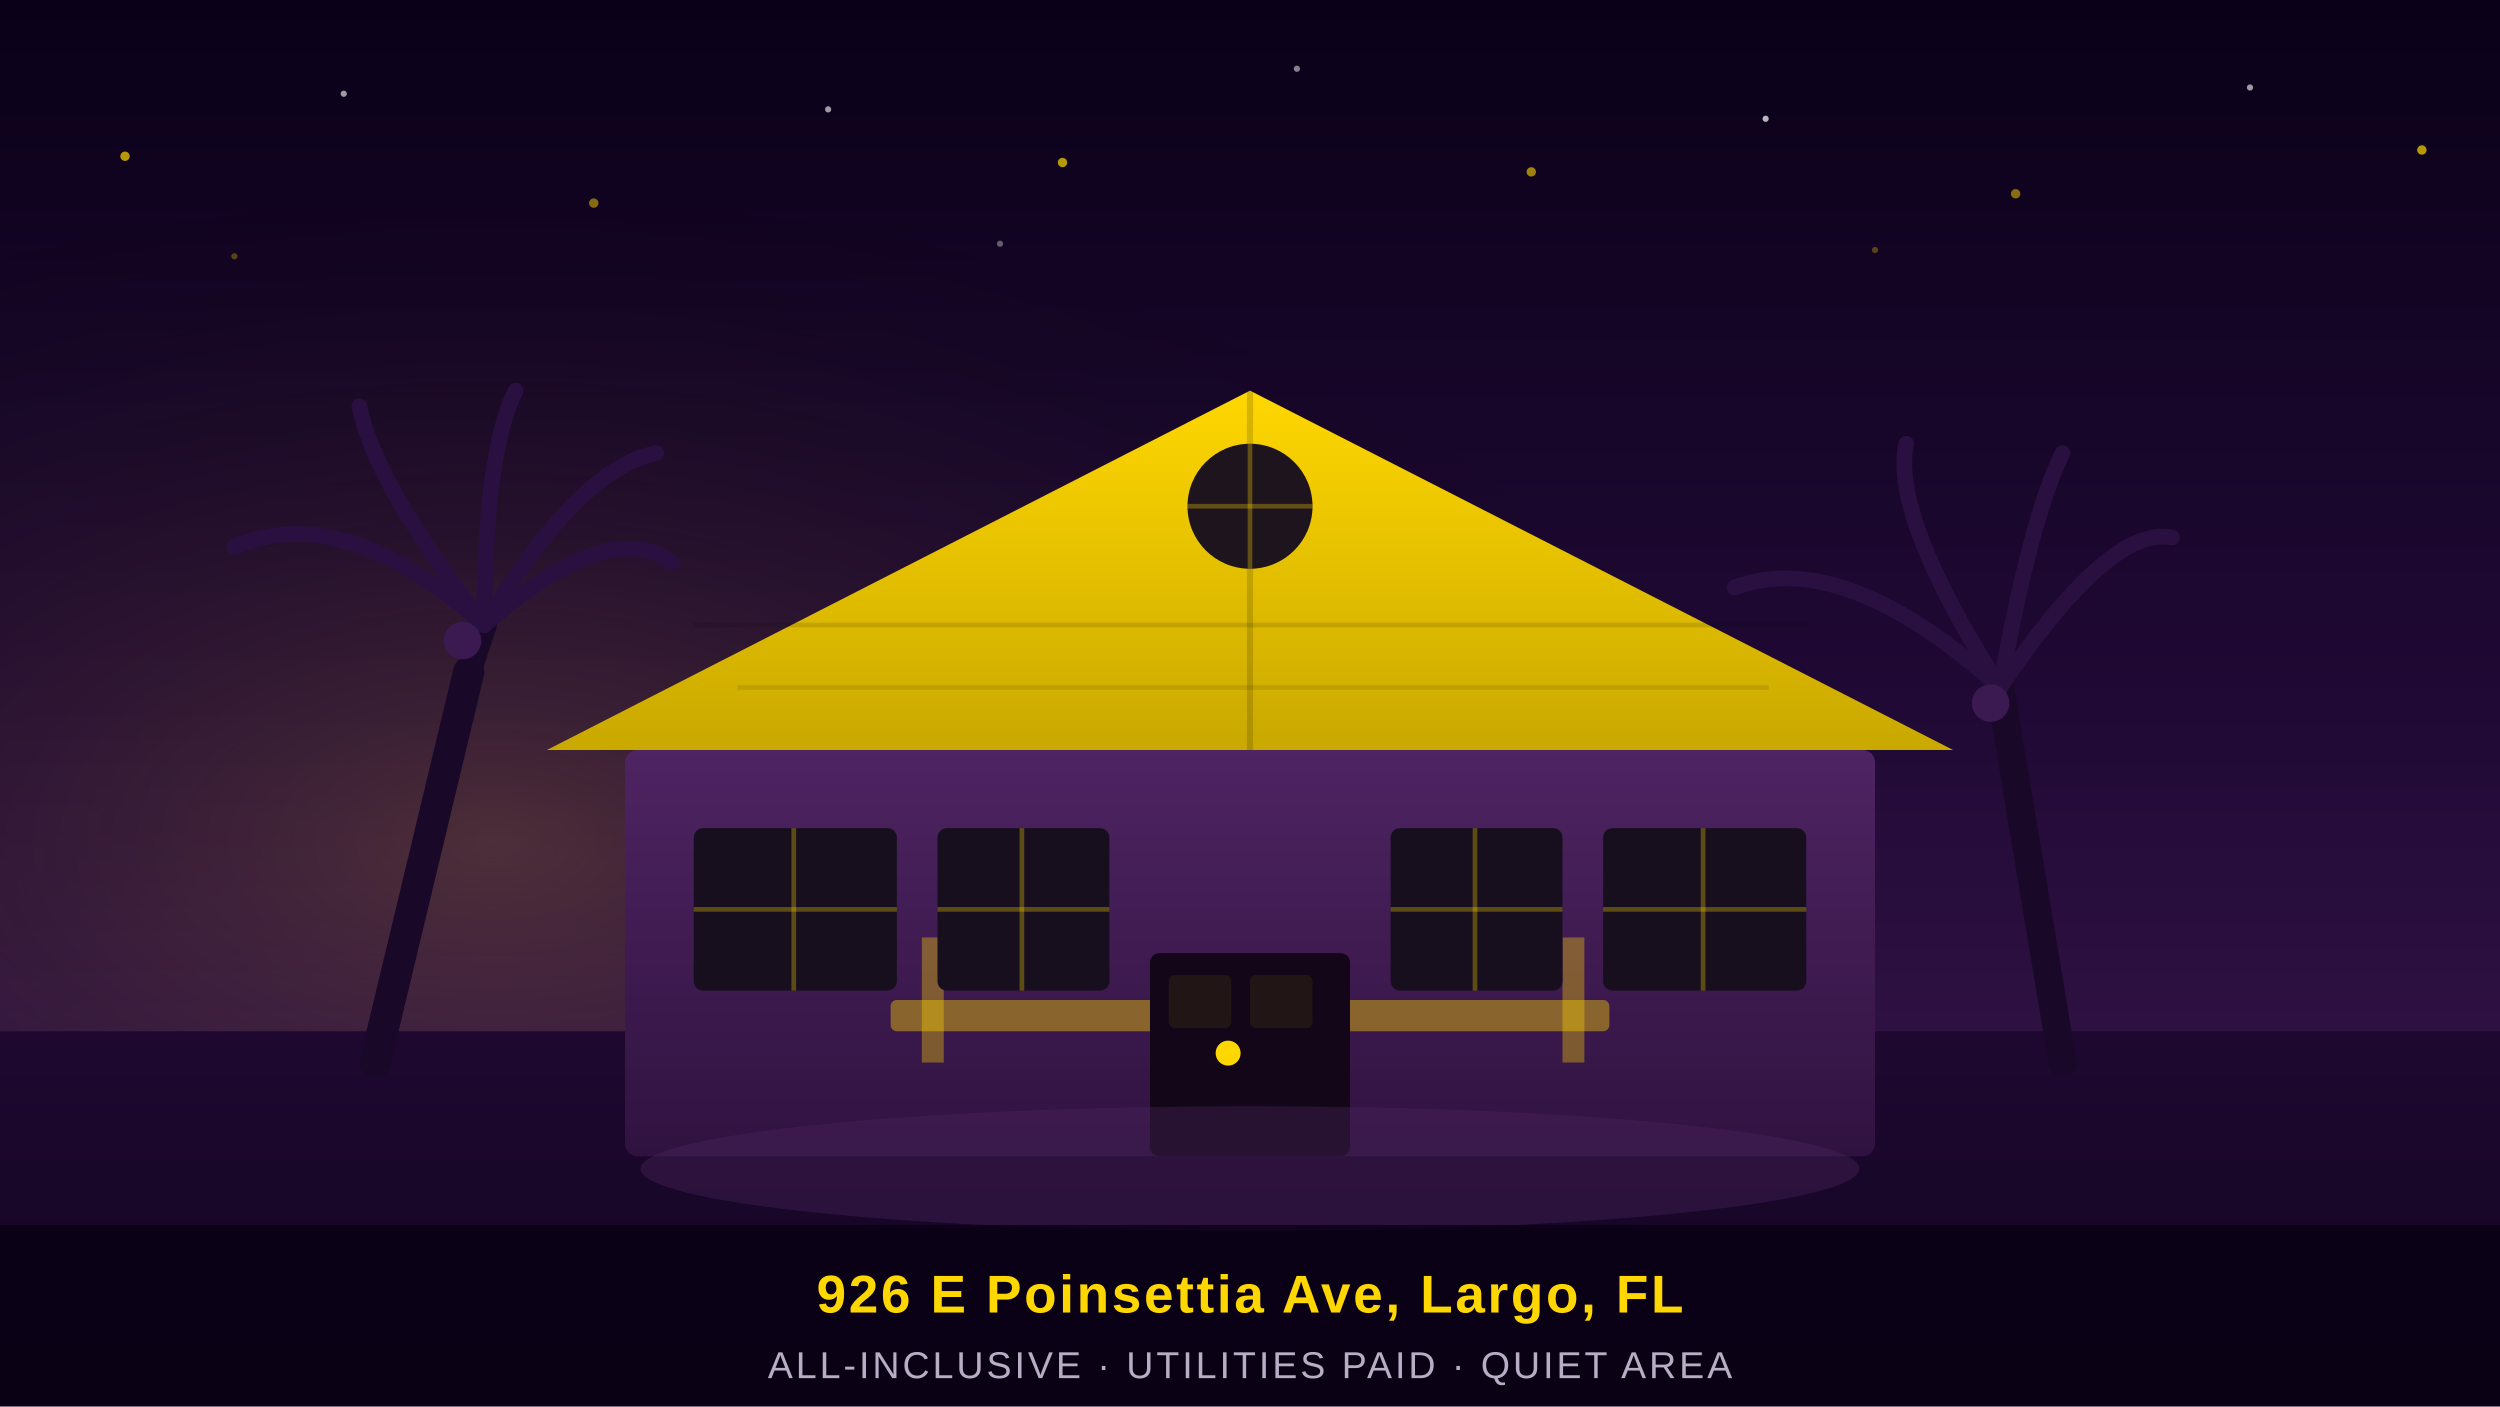
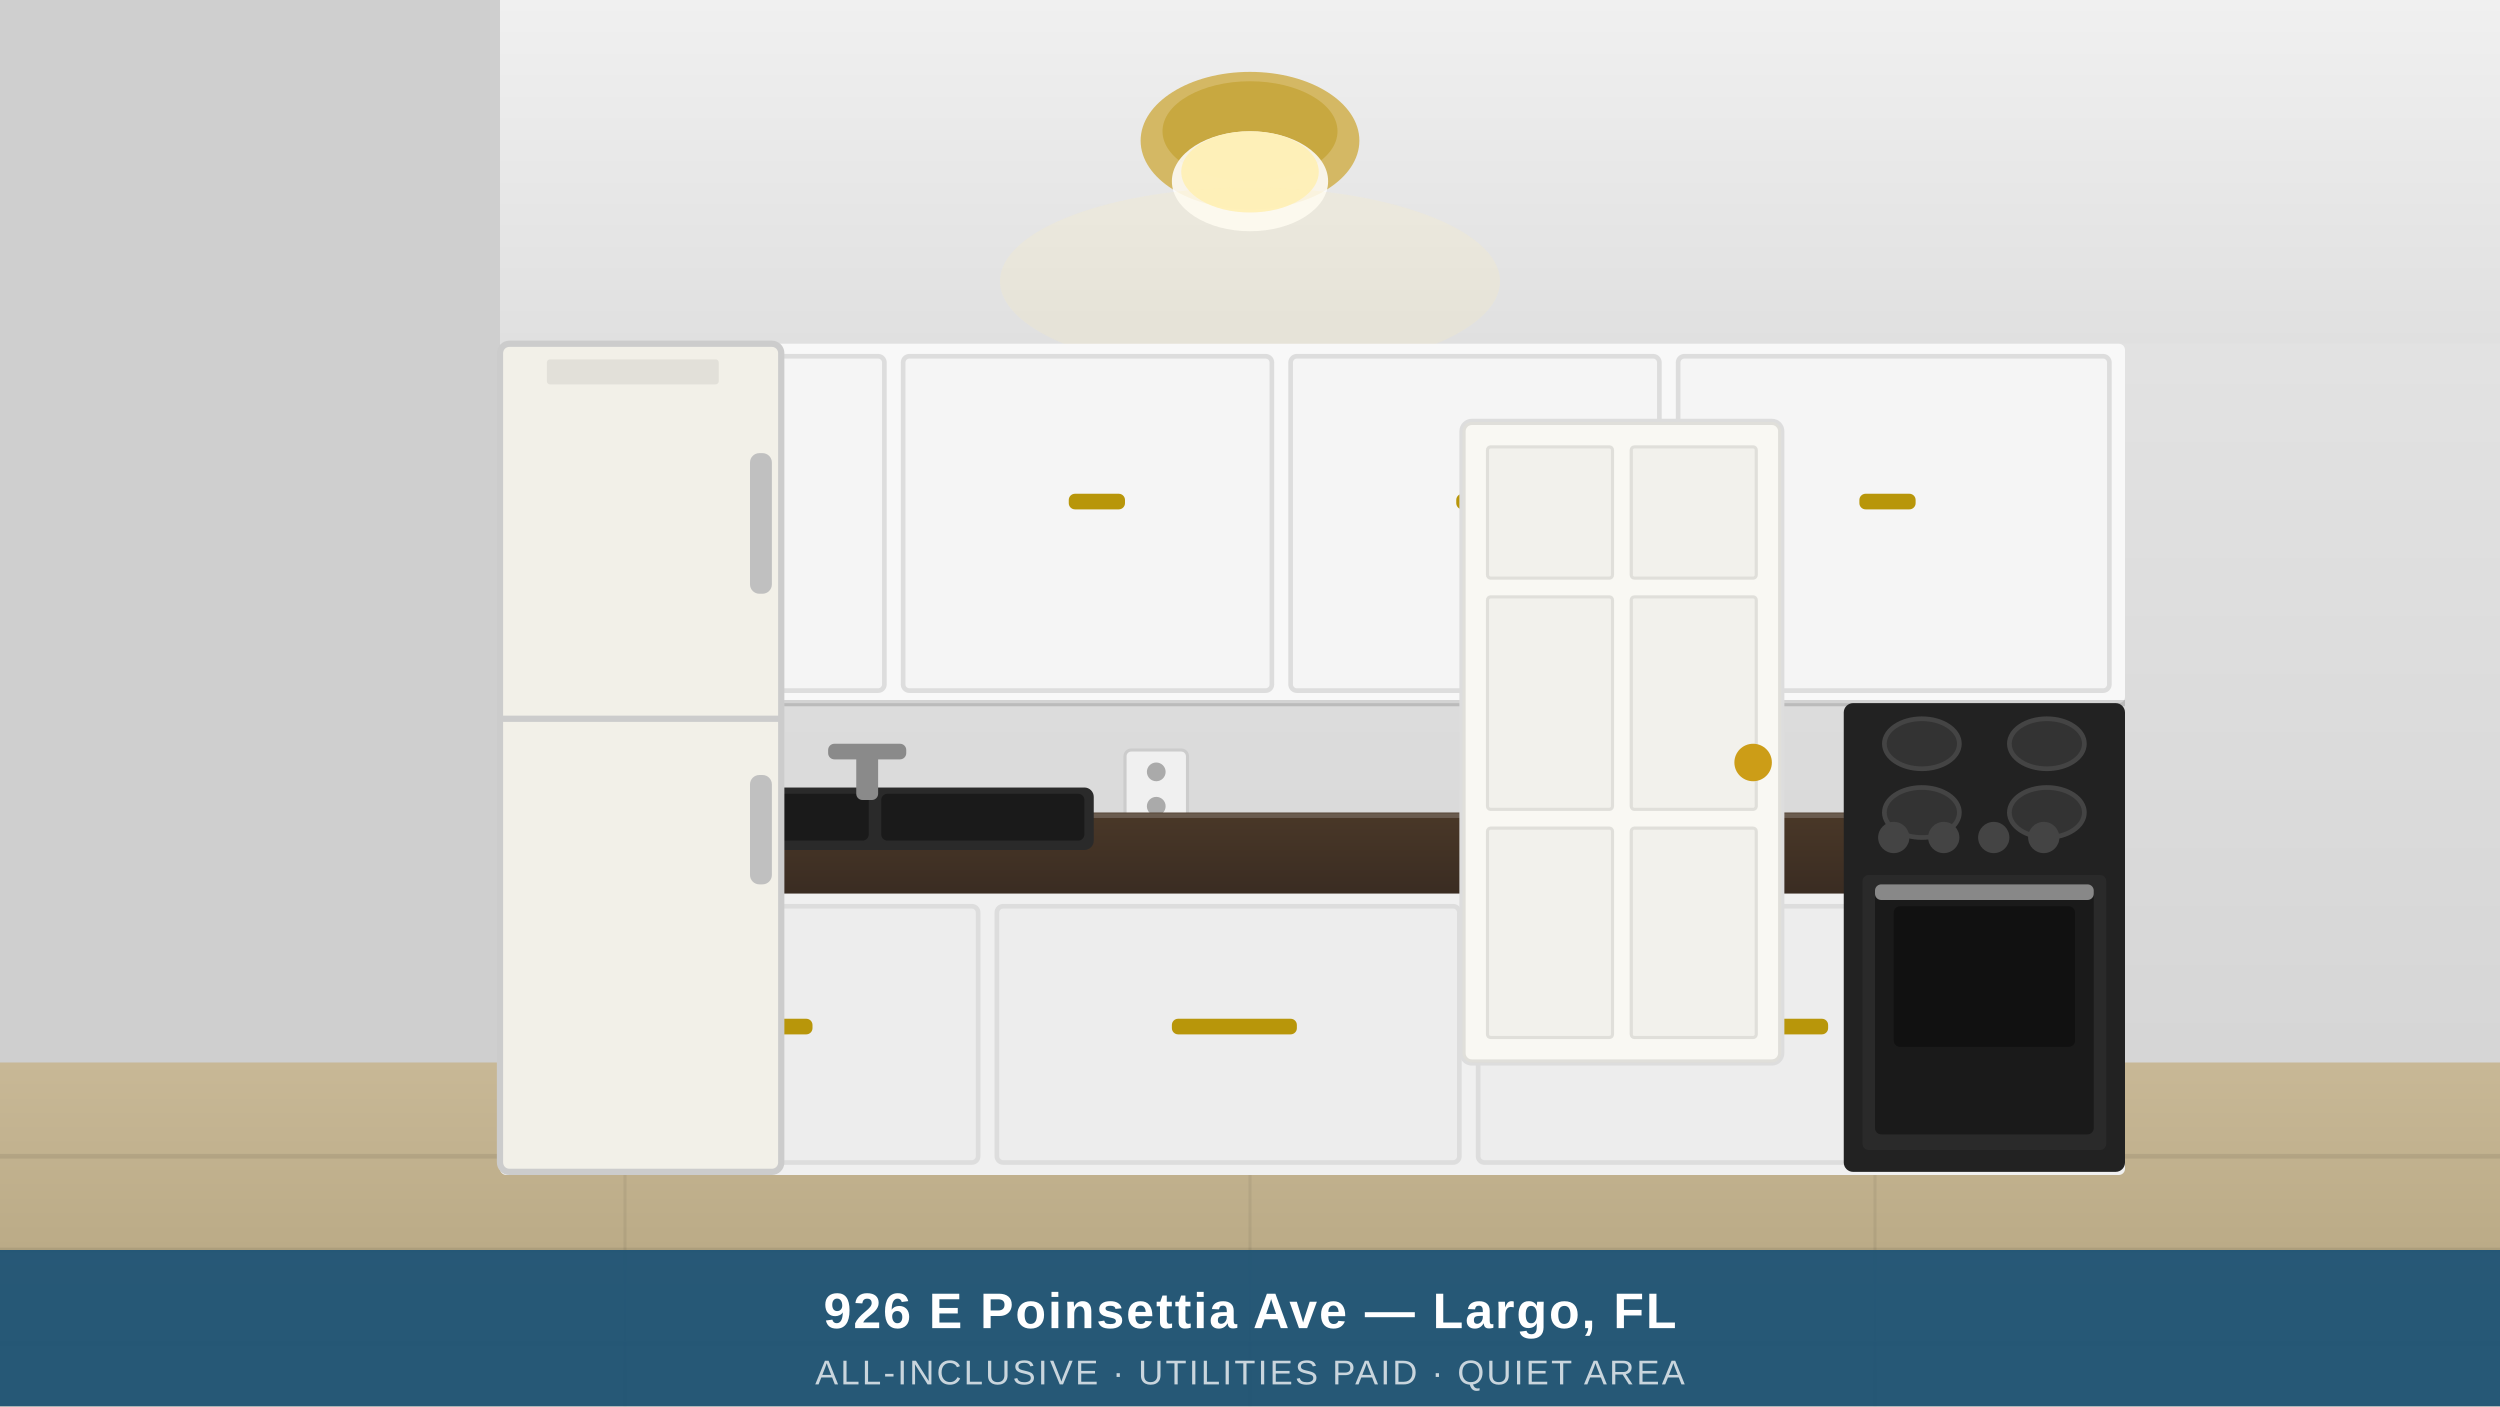
<svg xmlns="http://www.w3.org/2000/svg" viewBox="0 0 800 450">
  <defs>
-     <linearGradient id="sky3" x1="0" y1="0" x2="0" y2="1">
-       <stop offset="0%" stop-color="#0a0118" />
-       <stop offset="50%" stop-color="#200935" />
-       <stop offset="100%" stop-color="#3d1a50" />
+     <linearGradient id="wall" x1="0" y1="0" x2="0" y2="1">
+       <stop offset="0%" stop-color="#E8E8E8" />
+       <stop offset="100%" stop-color="#D0D0D0" />
    </linearGradient>
-     <linearGradient id="house3" x1="0" y1="0" x2="0" y2="1">
-       <stop offset="0%" stop-color="#4e2462" />
-       <stop offset="100%" stop-color="#301240" />
+     <linearGradient id="ceiling" x1="0" y1="0" x2="0" y2="1">
+       <stop offset="0%" stop-color="#F0F0F0" />
+       <stop offset="100%" stop-color="#E0E0E0" />
    </linearGradient>
-     <linearGradient id="roof3" x1="0" y1="0" x2="0" y2="1">
-       <stop offset="0%" stop-color="#ffd700" />
-       <stop offset="100%" stop-color="#c9a800" />
+     <linearGradient id="counter" x1="0" y1="0" x2="0" y2="1">
+       <stop offset="0%" stop-color="#4A3828" />
+       <stop offset="100%" stop-color="#3A2C22" />
    </linearGradient>
-     <linearGradient id="ground3" x1="0" y1="0" x2="0" y2="1">
-       <stop offset="0%" stop-color="#1e0830" />
-       <stop offset="100%" stop-color="#110520" />
+     <linearGradient id="floor" x1="0" y1="0" x2="0" y2="1">
+       <stop offset="0%" stop-color="#C8B896" />
+       <stop offset="100%" stop-color="#B0A07A" />
    </linearGradient>
  </defs>
-   <rect width="800" height="450" fill="url(#sky3)" />
-   <circle cx="40" cy="50" r="1.5" fill="#ffd700" opacity="0.7" />
-   <circle cx="110" cy="30" r="1" fill="white" opacity="0.6" />
-   <circle cx="190" cy="65" r="1.5" fill="#ffd700" opacity="0.5" />
-   <circle cx="265" cy="35" r="1" fill="white" opacity="0.6" />
-   <circle cx="340" cy="52" r="1.5" fill="#ffd700" opacity="0.7" />
-   <circle cx="415" cy="22" r="1" fill="white" opacity="0.5" />
-   <circle cx="490" cy="55" r="1.5" fill="#ffd700" opacity="0.6" />
-   <circle cx="565" cy="38" r="1" fill="white" opacity="0.7" />
-   <circle cx="645" cy="62" r="1.5" fill="#ffd700" opacity="0.5" />
-   <circle cx="720" cy="28" r="1" fill="white" opacity="0.6" />
-   <circle cx="775" cy="48" r="1.5" fill="#ffd700" opacity="0.7" />
-   <circle cx="75" cy="82" r="1" fill="#ffd700" opacity="0.3" />
-   <circle cx="320" cy="78" r="1" fill="white" opacity="0.35" />
-   <circle cx="600" cy="80" r="1" fill="#ffd700" opacity="0.3" />
-   <radialGradient id="sunGlow3" cx="0.2" cy="0.6" r="0.5">
-     <stop offset="0%" stop-color="rgba(255,200,50,0.18)" />
-     <stop offset="100%" stop-color="transparent" />
-   </radialGradient>
-   <rect width="800" height="450" fill="url(#sunGlow3)" />
-   <rect x="0" y="330" width="800" height="120" fill="url(#ground3)" />
-   <line x1="120" y1="340" x2="150" y2="215" stroke="#1a0829" stroke-width="10" stroke-linecap="round" />
-   <line x1="150" y1="215" x2="155" y2="200" stroke="#1a0829" stroke-width="8" stroke-linecap="round" />
-   <path d="M155 200 Q110 160 75 175" stroke="#2a1040" stroke-width="5" fill="none" stroke-linecap="round" />
-   <path d="M155 200 Q120 155 115 130" stroke="#2a1040" stroke-width="5" fill="none" stroke-linecap="round" />
-   <path d="M155 200 Q155 145 165 125" stroke="#2a1040" stroke-width="5" fill="none" stroke-linecap="round" />
-   <path d="M155 200 Q185 150 210 145" stroke="#2a1040" stroke-width="5" fill="none" stroke-linecap="round" />
-   <path d="M155 200 Q195 165 215 180" stroke="#2a1040" stroke-width="5" fill="none" stroke-linecap="round" />
-   <circle cx="148" cy="205" r="6" fill="#3a1a50" />
-   <line x1="660" y1="340" x2="640" y2="220" stroke="#1a0829" stroke-width="9" stroke-linecap="round" />
-   <path d="M640 220 Q590 175 555 188" stroke="#2a1040" stroke-width="5" fill="none" stroke-linecap="round" />
-   <path d="M640 220 Q605 165 610 142" stroke="#2a1040" stroke-width="5" fill="none" stroke-linecap="round" />
-   <path d="M640 220 Q650 165 660 145" stroke="#2a1040" stroke-width="5" fill="none" stroke-linecap="round" />
-   <path d="M640 220 Q675 168 695 172" stroke="#2a1040" stroke-width="5" fill="none" stroke-linecap="round" />
-   <circle cx="637" cy="225" r="6" fill="#3a1a50" />
-   <rect x="200" y="240" width="400" height="130" fill="url(#house3)" rx="4" />
-   <rect x="440" y="168" width="25" height="72" fill="#3d1a50" />
-   <rect x="434" y="163" width="37" height="10" fill="#ffd700" />
-   <polygon points="175,240 400,125 625,240" fill="url(#roof3)" />
-   <line x1="400" y1="125" x2="400" y2="240" stroke="rgba(0,0,0,0.15)" stroke-width="2" />
-   <line x1="222" y1="200" x2="579" y2="200" stroke="rgba(0,0,0,0.12)" stroke-width="1.5" />
-   <line x1="236" y1="220" x2="566" y2="220" stroke="rgba(0,0,0,0.1)" stroke-width="1.5" />
-   <rect x="285" y="320" width="230" height="10" fill="#ffd700" opacity="0.4" rx="2" />
-   <rect x="295" y="300" width="7" height="40" fill="#ffd700" opacity="0.35" />
-   <rect x="500" y="300" width="7" height="40" fill="#ffd700" opacity="0.35" />
-   <rect x="368" y="305" width="64" height="65" fill="#120618" rx="3" />
-   <circle cx="393" cy="337" r="4" fill="#ffd700" />
-   <rect x="374" y="312" width="20" height="17" fill="rgba(255,215,0,0.07)" rx="2" />
-   <rect x="400" y="312" width="20" height="17" fill="rgba(255,215,0,0.07)" rx="2" />
-   <rect x="222" y="265" width="65" height="52" fill="#0d0520" rx="3" />
-   <line x1="254" y1="265" x2="254" y2="317" stroke="rgba(255,215,0,0.3)" stroke-width="1.5" />
-   <line x1="222" y1="291" x2="287" y2="291" stroke="rgba(255,215,0,0.3)" stroke-width="1.5" />
-   <rect x="222" y="265" width="65" height="52" fill="rgba(255,215,0,0.05)" rx="3" />
-   <rect x="300" y="265" width="55" height="52" fill="#0d0520" rx="3" />
-   <line x1="327" y1="265" x2="327" y2="317" stroke="rgba(255,215,0,0.3)" stroke-width="1.5" />
-   <line x1="300" y1="291" x2="355" y2="291" stroke="rgba(255,215,0,0.3)" stroke-width="1.5" />
-   <rect x="300" y="265" width="55" height="52" fill="rgba(255,215,0,0.05)" rx="3" />
-   <rect x="445" y="265" width="55" height="52" fill="#0d0520" rx="3" />
-   <line x1="472" y1="265" x2="472" y2="317" stroke="rgba(255,215,0,0.3)" stroke-width="1.5" />
-   <line x1="445" y1="291" x2="500" y2="291" stroke="rgba(255,215,0,0.3)" stroke-width="1.5" />
-   <rect x="445" y="265" width="55" height="52" fill="rgba(255,215,0,0.05)" rx="3" />
-   <rect x="513" y="265" width="65" height="52" fill="#0d0520" rx="3" />
-   <line x1="545" y1="265" x2="545" y2="317" stroke="rgba(255,215,0,0.3)" stroke-width="1.5" />
-   <line x1="513" y1="291" x2="578" y2="291" stroke="rgba(255,215,0,0.3)" stroke-width="1.5" />
-   <rect x="513" y="265" width="65" height="52" fill="rgba(255,215,0,0.05)" rx="3" />
-   <circle cx="400" cy="162" r="20" fill="#0d0520" />
-   <line x1="400" y1="142" x2="400" y2="182" stroke="rgba(255,215,0,0.3)" stroke-width="1.5" />
-   <line x1="380" y1="162" x2="420" y2="162" stroke="rgba(255,215,0,0.3)" stroke-width="1.5" />
-   <circle cx="400" cy="162" r="20" fill="rgba(255,215,0,0.07)" />
-   <ellipse cx="400" cy="374" rx="195" ry="20" fill="rgba(74,35,90,0.4)" />
-   <rect x="0" y="392" width="800" height="58" fill="rgba(8,0,18,0.78)" />
-   <text x="400" y="420" font-family="'Arial Black', Arial, sans-serif" font-size="17" font-weight="900" fill="#ffd700" text-anchor="middle" letter-spacing="0.05em">926 E Poinsettia Ave, Largo, FL</text>
-   <text x="400" y="441" font-family="Arial, sans-serif" font-size="12" fill="rgba(240,230,255,0.75)" text-anchor="middle" letter-spacing="0.08em">ALL-INCLUSIVE · UTILITIES PAID · QUIET AREA</text>
+   <rect width="800" height="450" fill="url(#wall)" />
+   <rect x="0" y="0" width="800" height="110" fill="url(#ceiling)" />
+   <polygon points="0,0 160,0 160,450 0,450" fill="#DCDCDC" />
+   <polygon points="0,0 160,0 160,450 0,450" fill="rgba(0,0,0,0.06)" />
+   <rect x="0" y="340" width="800" height="110" fill="url(#floor)" />
+   <line x1="0" y1="370" x2="800" y2="370" stroke="rgba(0,0,0,0.08)" stroke-width="1.5" />
+   <line x1="0" y1="400" x2="800" y2="400" stroke="rgba(0,0,0,0.08)" stroke-width="1.5" />
+   <line x1="0" y1="430" x2="800" y2="430" stroke="rgba(0,0,0,0.08)" stroke-width="1.5" />
+   <line x1="200" y1="340" x2="200" y2="450" stroke="rgba(0,0,0,0.06)" stroke-width="1" />
+   <line x1="400" y1="340" x2="400" y2="450" stroke="rgba(0,0,0,0.06)" stroke-width="1" />
+   <line x1="600" y1="340" x2="600" y2="450" stroke="rgba(0,0,0,0.06)" stroke-width="1" />
+   <ellipse cx="400" cy="45" rx="35" ry="22" fill="#D4B864" />
+   <ellipse cx="400" cy="42" rx="28" ry="16" fill="#C8A840" />
+   <ellipse cx="400" cy="58" rx="25" ry="16" fill="rgba(255,255,255,0.85)" />
+   <ellipse cx="400" cy="55" rx="22" ry="13" fill="rgba(255,240,180,0.90)" />
+   <ellipse cx="400" cy="90" rx="80" ry="30" fill="rgba(255,240,180,0.18)" />
+   <rect x="160" y="110" width="520" height="115" fill="#F8F8F8" rx="2" />
+   <rect x="165" y="114" width="118" height="107" fill="#F5F5F5" rx="2" stroke="#DDDDDD" stroke-width="1.5" />
+   <rect x="289" y="114" width="118" height="107" fill="#F5F5F5" rx="2" stroke="#DDDDDD" stroke-width="1.5" />
+   <rect x="413" y="114" width="118" height="107" fill="#F5F5F5" rx="2" stroke="#DDDDDD" stroke-width="1.5" />
+   <rect x="537" y="114" width="138" height="107" fill="#F5F5F5" rx="2" stroke="#DDDDDD" stroke-width="1.5" />
+   <rect x="218" y="158" width="18" height="5" fill="#B8960A" rx="2" />
+   <rect x="342" y="158" width="18" height="5" fill="#B8960A" rx="2" />
+   <rect x="466" y="158" width="18" height="5" fill="#B8960A" rx="2" />
+   <rect x="595" y="158" width="18" height="5" fill="#B8960A" rx="2" />
+   <line x1="160" y1="225" x2="680" y2="225" stroke="rgba(0,0,0,0.15)" stroke-width="2" />
+   <rect x="360" y="240" width="20" height="28" fill="#F0F0F0" rx="2" stroke="#CCC" stroke-width="1" />
+   <circle cx="370" cy="247" r="3" fill="#AAA" />
+   <circle cx="370" cy="258" r="3" fill="#AAA" />
+   <rect x="160" y="260" width="520" height="26" fill="url(#counter)" rx="2" />
+   <line x1="160" y1="261" x2="680" y2="261" stroke="rgba(255,255,255,0.18)" stroke-width="1.5" />
+   <rect x="160" y="286" width="520" height="90" fill="#F0F0F0" rx="2" />
+   <rect x="165" y="290" width="148" height="82" fill="#EDEDED" rx="2" stroke="#DDDDDD" stroke-width="1.5" />
+   <rect x="319" y="290" width="148" height="82" fill="#EDEDED" rx="2" stroke="#DDDDDD" stroke-width="1.5" />
+   <rect x="473" y="290" width="202" height="82" fill="#EDEDED" rx="2" stroke="#DDDDDD" stroke-width="1.5" />
+   <rect x="220" y="326" width="40" height="5" fill="#B8960A" rx="2" />
+   <rect x="375" y="326" width="40" height="5" fill="#B8960A" rx="2" />
+   <rect x="545" y="326" width="40" height="5" fill="#B8960A" rx="2" />
+   <rect x="215" y="252" width="135" height="20" fill="#2A2A2A" rx="3" />
+   <rect x="218" y="254" width="60" height="15" fill="#1A1A1A" rx="2" />
+   <rect x="282" y="254" width="65" height="15" fill="#1A1A1A" rx="2" />
+   <rect x="274" y="240" width="7" height="16" fill="#8A8A8A" rx="2" />
+   <rect x="265" y="238" width="25" height="5" fill="#8A8A8A" rx="2" />
+   <rect x="160" y="110" width="90" height="265" fill="#F2F0E8" rx="3" />
+   <line x1="160" y1="230" x2="250" y2="230" stroke="#CCCCCC" stroke-width="2" />
+   <rect x="240" y="145" width="7" height="45" fill="#C0C0C0" rx="3" />
+   <rect x="240" y="248" width="7" height="35" fill="#C0C0C0" rx="3" />
+   <rect x="175" y="115" width="55" height="8" fill="rgba(0,0,0,0.07)" rx="1" />
+   <rect x="160" y="110" width="90" height="265" fill="none" stroke="#CCCCCC" stroke-width="2" rx="3" />
+   <rect x="590" y="225" width="90" height="150" fill="#222222" rx="3" />
+   <ellipse cx="615" cy="238" rx="12" ry="8" fill="#333" stroke="#444" stroke-width="1.5" />
+   <ellipse cx="655" cy="238" rx="12" ry="8" fill="#333" stroke="#444" stroke-width="1.5" />
+   <ellipse cx="615" cy="260" rx="12" ry="8" fill="#333" stroke="#444" stroke-width="1.5" />
+   <ellipse cx="655" cy="260" rx="12" ry="8" fill="#333" stroke="#444" stroke-width="1.5" />
+   <rect x="596" y="280" width="78" height="88" fill="#2A2A2A" rx="2" />
+   <rect x="600" y="284" width="70" height="79" fill="#1A1A1A" rx="2" />
+   <rect x="606" y="290" width="58" height="45" fill="#111" rx="2" />
+   <rect x="600" y="283" width="70" height="5" fill="#888" rx="2" />
+   <circle cx="606" cy="268" r="5" fill="#444" />
+   <circle cx="622" cy="268" r="5" fill="#444" />
+   <circle cx="638" cy="268" r="5" fill="#444" />
+   <circle cx="654" cy="268" r="5" fill="#444" />
+   <rect x="468" y="135" width="102" height="205" fill="#F8F8F8" rx="3" stroke="#DDDDDD" stroke-width="2" />
+   <rect x="476" y="143" width="40" height="42" fill="rgba(0,0,0,0.03)" rx="1" stroke="#DDDDDD" stroke-width="1" />
+   <rect x="522" y="143" width="40" height="42" fill="rgba(0,0,0,0.03)" rx="1" stroke="#DDDDDD" stroke-width="1" />
+   <rect x="476" y="191" width="40" height="68" fill="rgba(0,0,0,0.03)" rx="1" stroke="#DDDDDD" stroke-width="1" />
+   <rect x="522" y="191" width="40" height="68" fill="rgba(0,0,0,0.03)" rx="1" stroke="#DDDDDD" stroke-width="1" />
+   <rect x="476" y="265" width="40" height="67" fill="rgba(0,0,0,0.03)" rx="1" stroke="#DDDDDD" stroke-width="1" />
+   <rect x="522" y="265" width="40" height="67" fill="rgba(0,0,0,0.03)" rx="1" stroke="#DDDDDD" stroke-width="1" />
+   <circle cx="561" cy="244" r="6" fill="#C8960A" />
+   <rect x="468" y="135" width="102" height="205" fill="rgba(255,240,180,0.08)" rx="3" />
+   <rect x="0" y="400" width="800" height="50" fill="rgba(26,82,118,0.92)" />
+   <text x="400" y="425" font-family="Arial, sans-serif" font-size="16" font-weight="700" fill="white" text-anchor="middle" letter-spacing="0.04em">926 E Poinsettia Ave — Largo, FL</text>
+   <text x="400" y="443" font-family="Arial, sans-serif" font-size="11" fill="rgba(255,255,255,0.75)" text-anchor="middle" letter-spacing="0.07em">ALL-INCLUSIVE · UTILITIES PAID · QUIET AREA</text>
</svg>
